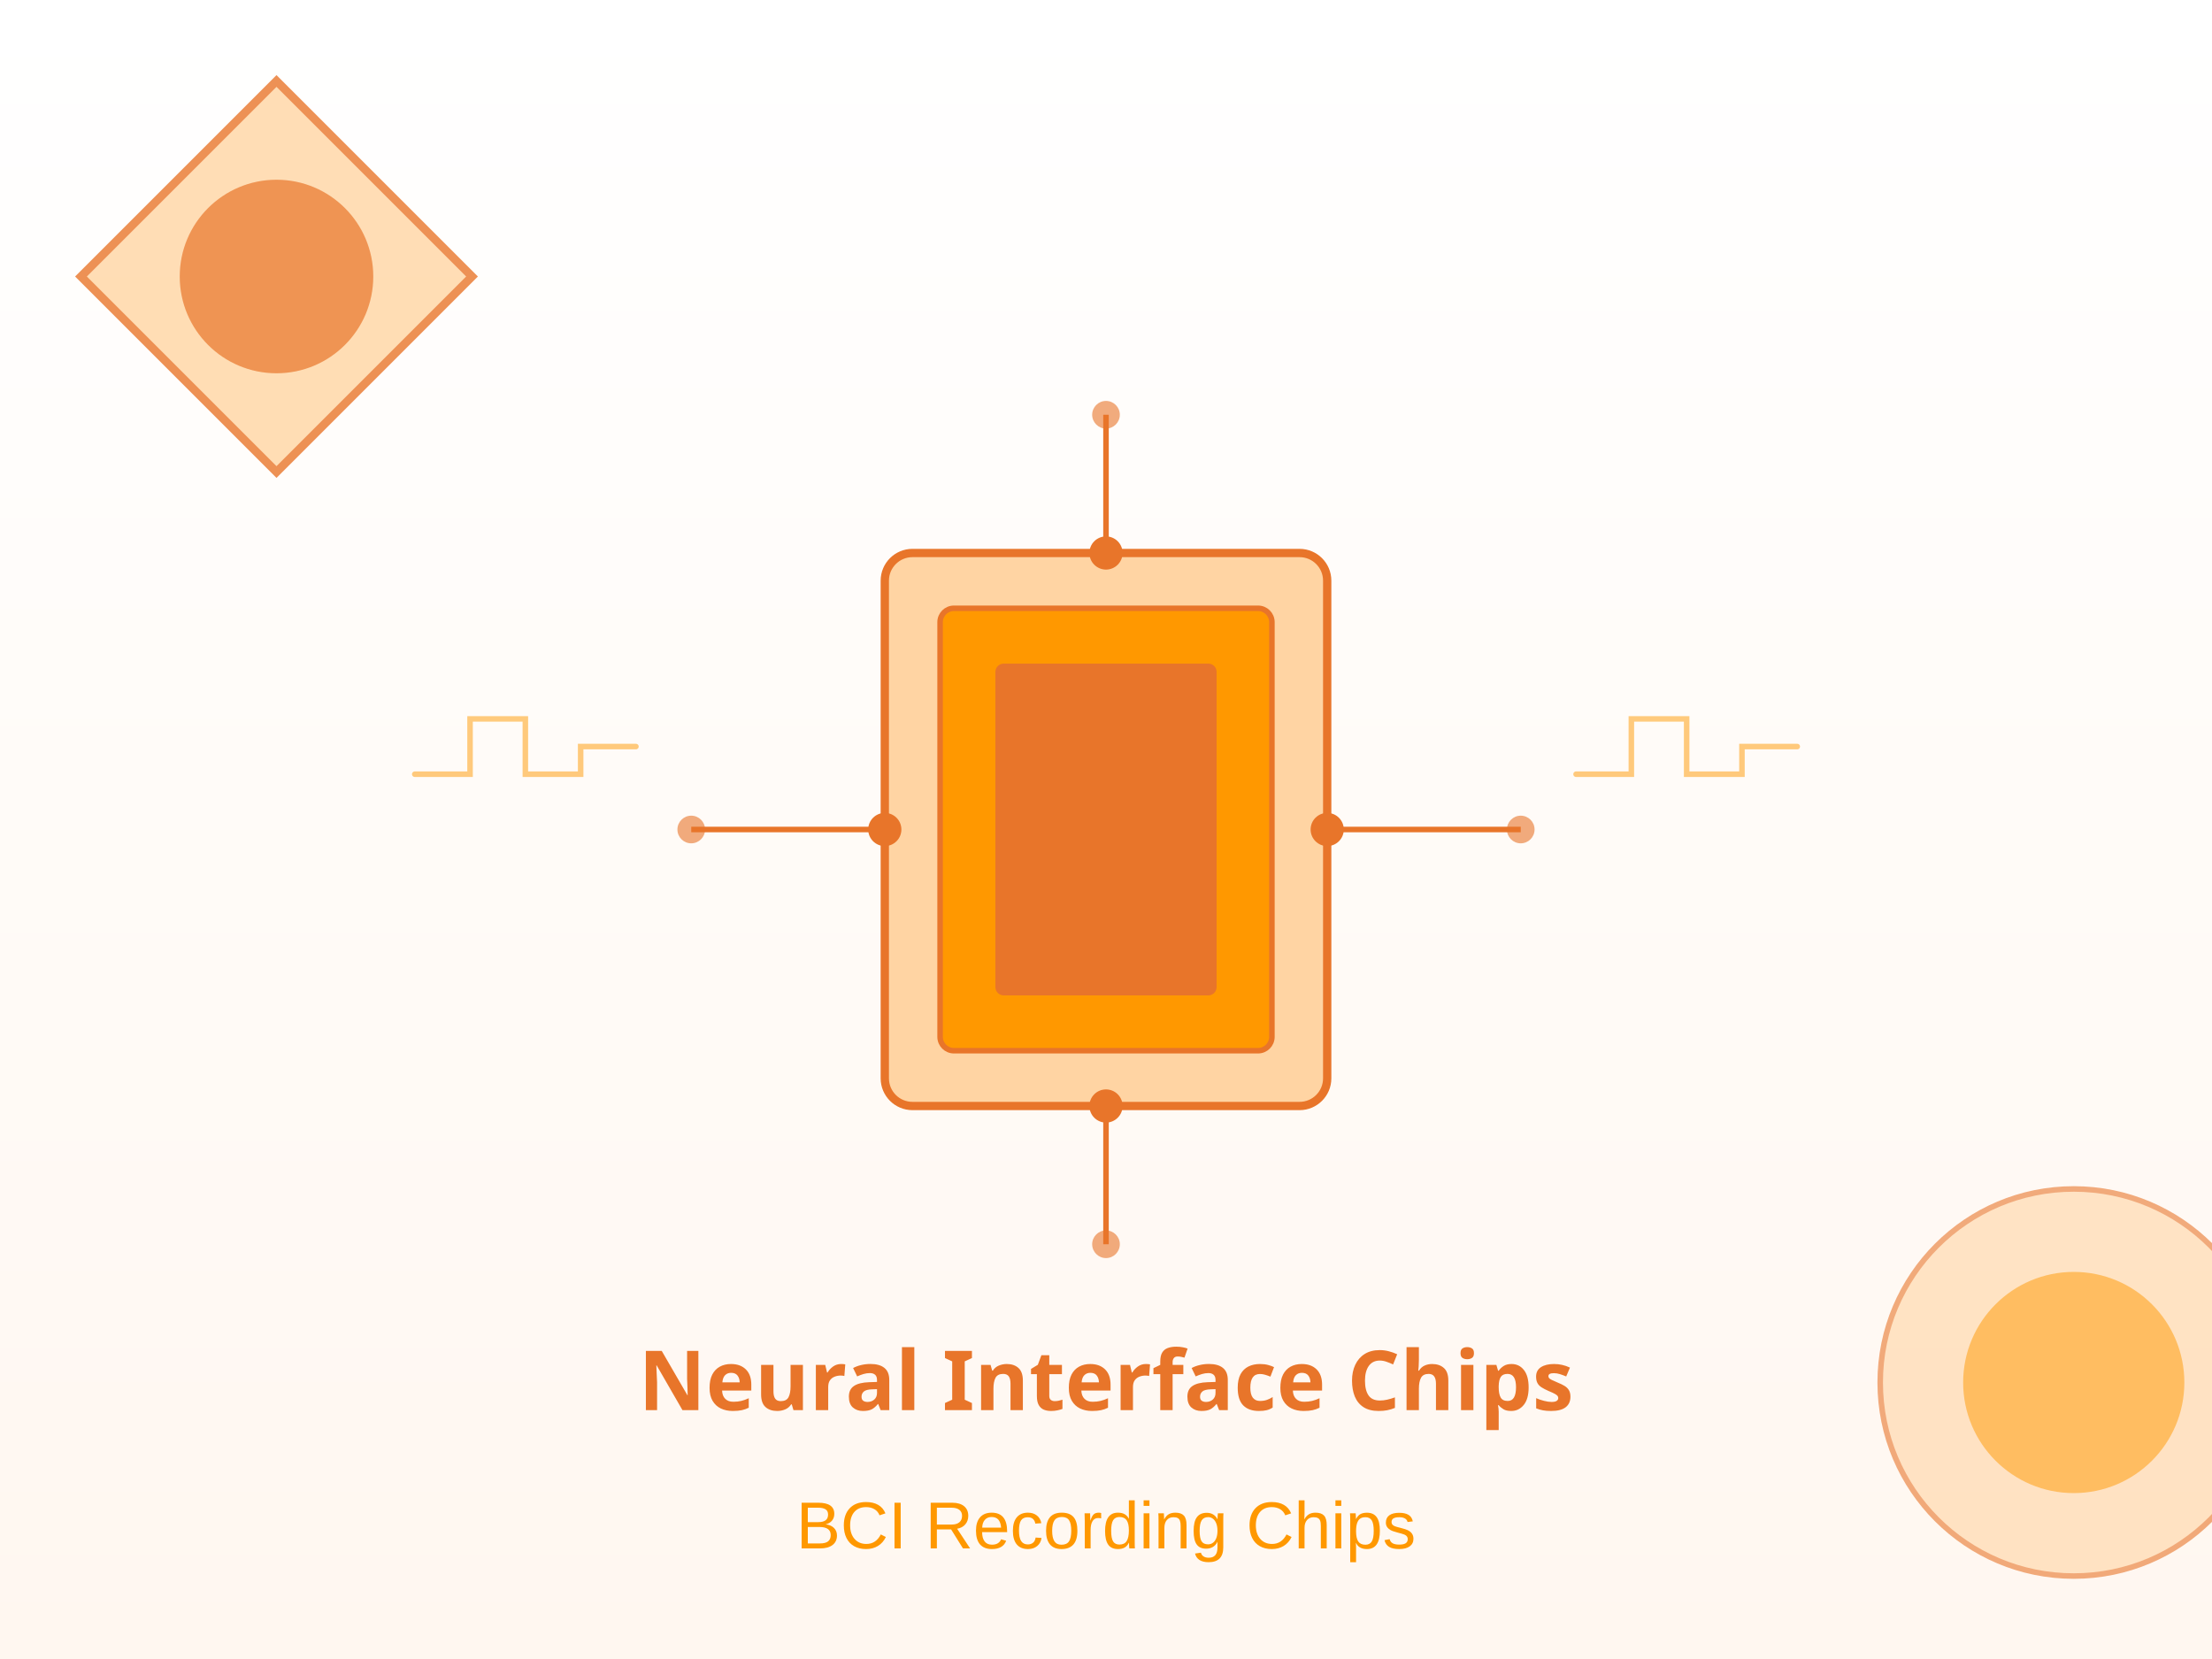
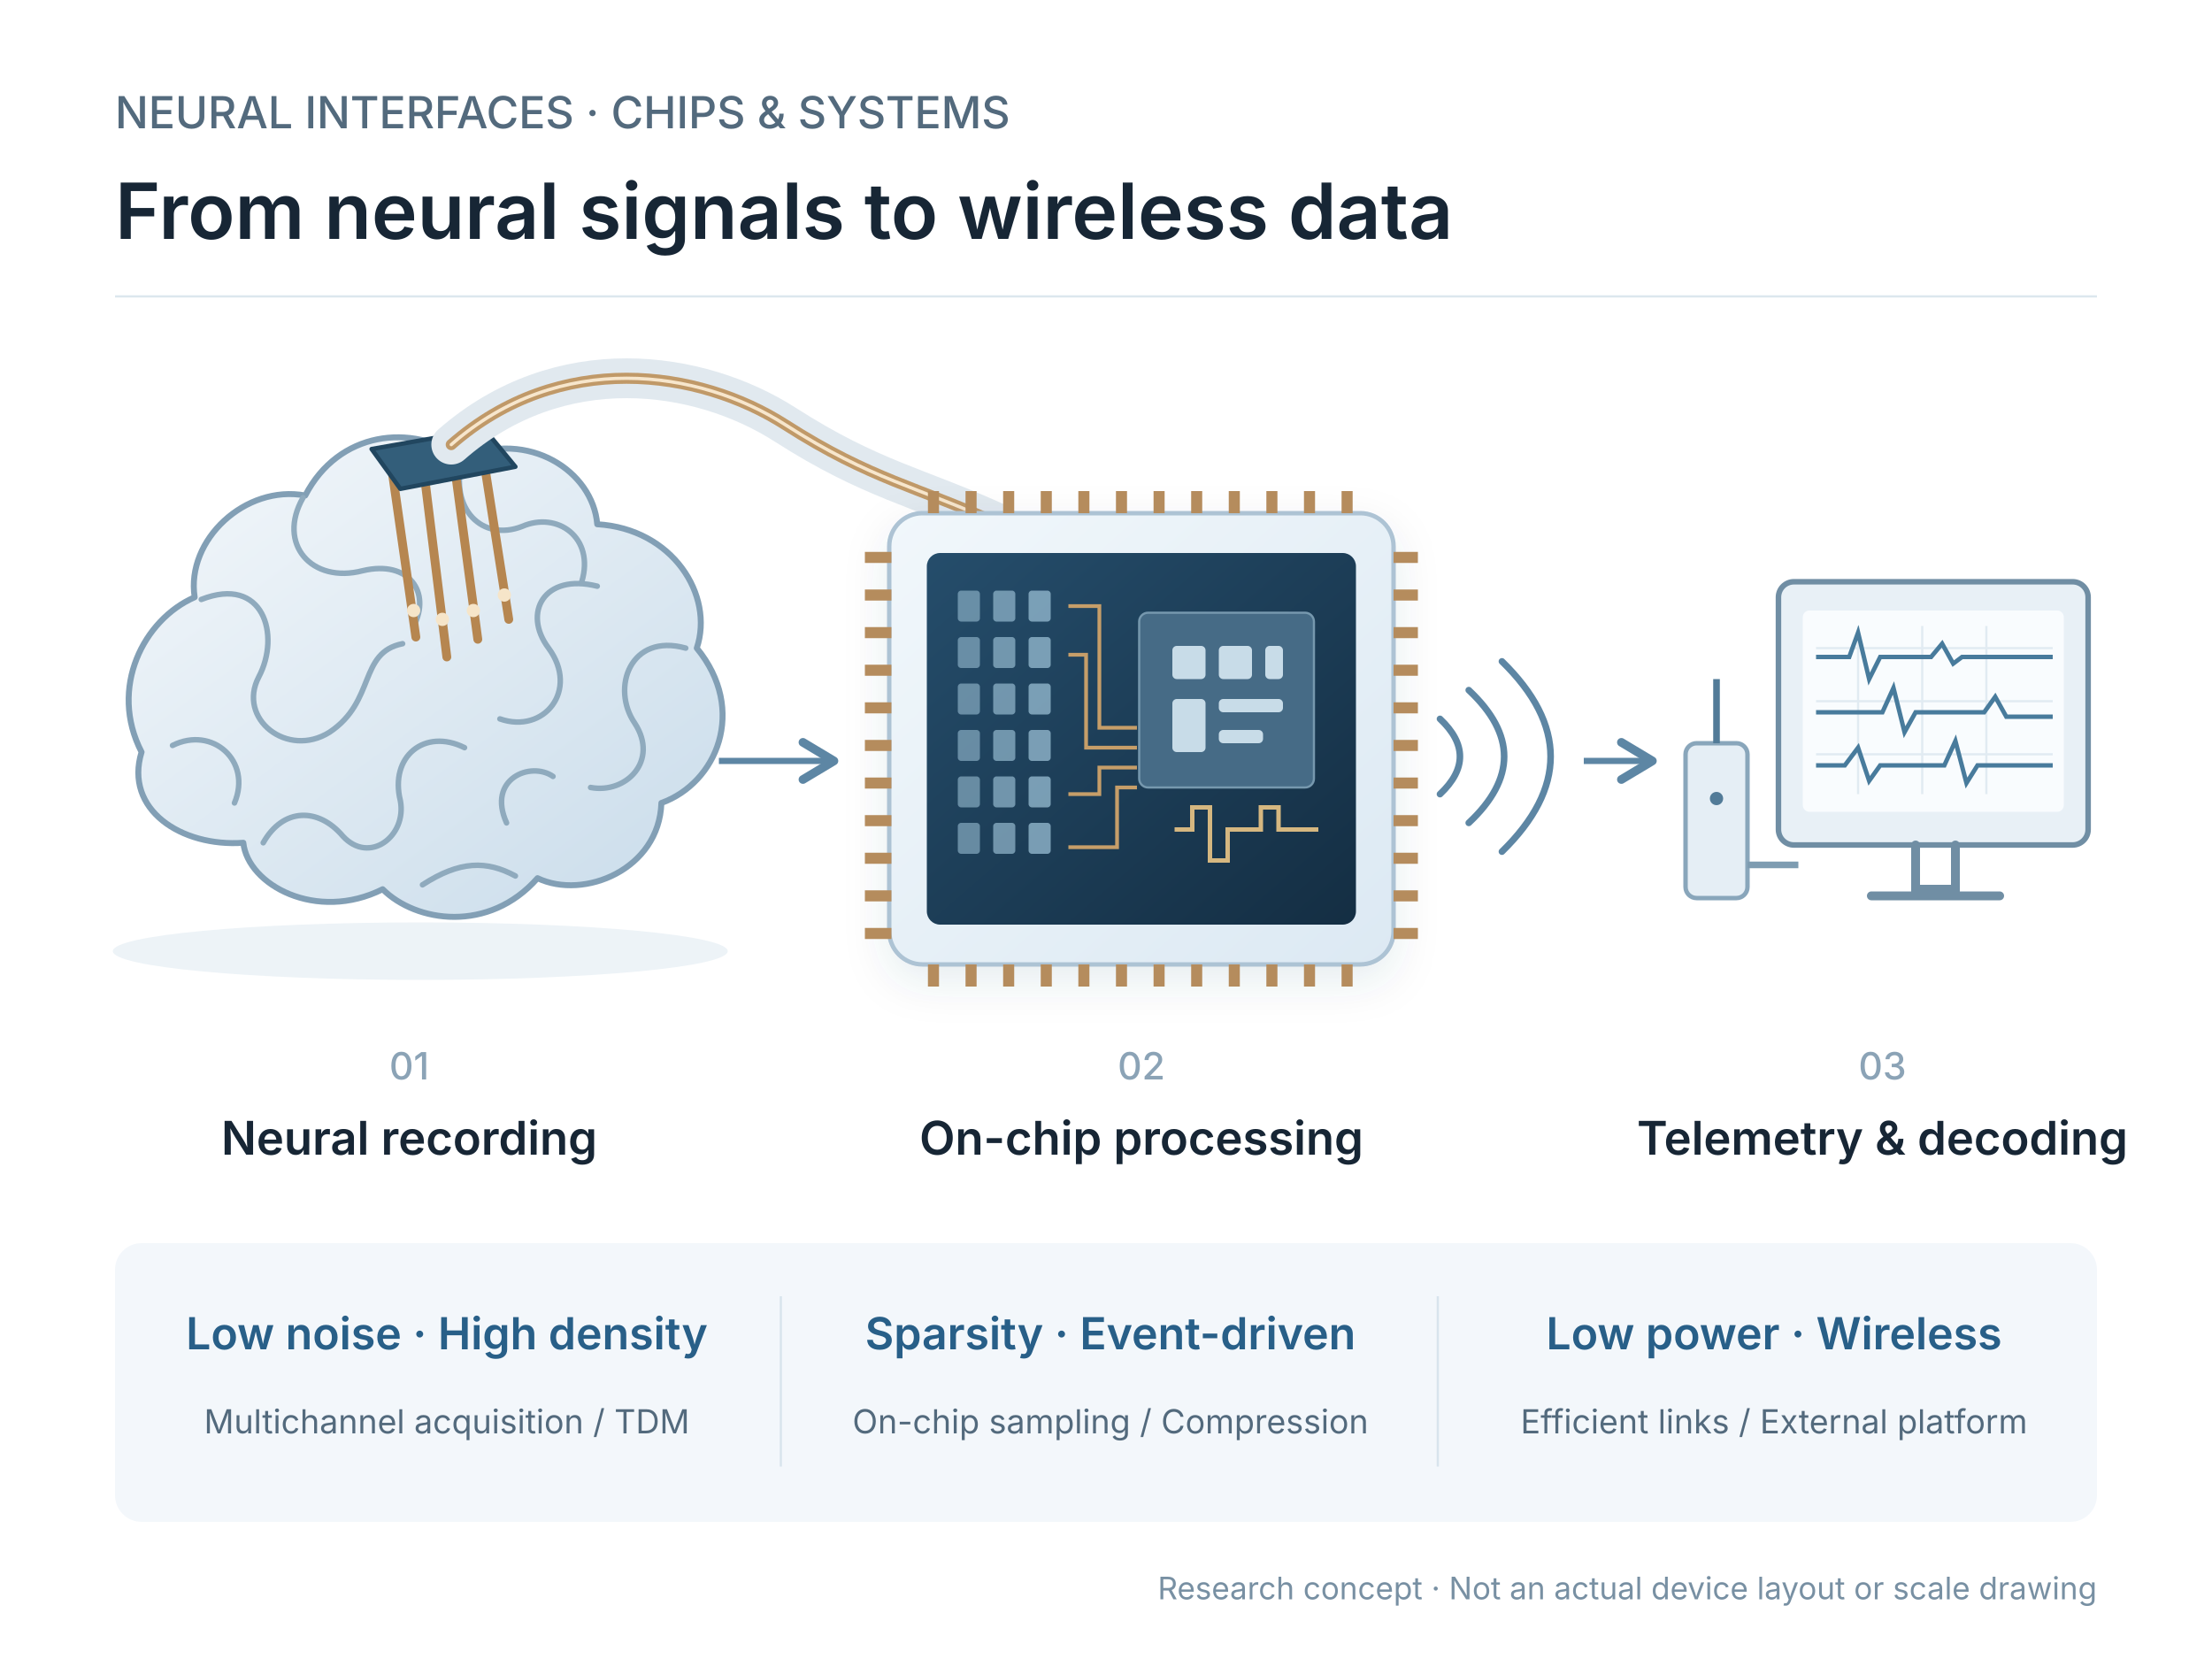
- <svg xmlns="http://www.w3.org/2000/svg" viewBox="0 0 800 600" width="800" height="600">
+ <svg xmlns="http://www.w3.org/2000/svg" width="1000" height="750" viewBox="0 0 1000 750" role="img" aria-labelledby="title desc" lang="en">
  <defs>
-     <linearGradient id="bg-grad" x1="0%" y1="0%" x2="0%" y2="100%">
-       <stop offset="0%" style="stop-color:#ffffff;stop-opacity:1" />
-       <stop offset="100%" style="stop-color:#fff7f0;stop-opacity:1" />
+     <linearGradient id="cortex" x1="0" y1="0" x2="0.9" y2="1">
+       <stop stop-color="#f4f8fb" />
+       <stop offset="1" stop-color="#cbddeb" />
    </linearGradient>
+     <linearGradient id="die" x1="0" y1="0" x2="1" y2="1">
+       <stop stop-color="#254d6b" />
+       <stop offset="1" stop-color="#142e43" />
+     </linearGradient>
+     <linearGradient id="board" x1="0" y1="0" x2="1" y2="1">
+       <stop stop-color="#f1f7fb" />
+       <stop offset="1" stop-color="#dce9f3" />
+     </linearGradient>
+     <marker id="arrow" markerWidth="8" markerHeight="8" refX="6" refY="4" orient="auto">
+       <path d="M1 1L6 4L1 7" fill="none" stroke="#5d86a4" stroke-width="1.4" stroke-linecap="round" stroke-linejoin="round" />
+     </marker>
+     <filter id="shadow" x="-25%" y="-25%" width="150%" height="160%">
+       <feDropShadow dx="0" dy="7" stdDeviation="10" flood-color="#244965" flood-opacity=".10" />
+     </filter>
  </defs>
-   <rect width="800" height="600" fill="url(#bg-grad)" />
-   <rect x="50" y="50" width="100" height="100" fill="#FFD4A3" stroke="#E8752A" stroke-width="3" opacity="0.8" transform="rotate(45 100 100)" />
-   <circle cx="100" cy="100" r="35" fill="#E8752A" opacity="0.7" />
-   <circle cx="750" cy="500" r="70" fill="#FFD4A3" stroke="#E8752A" stroke-width="2" opacity="0.6" />
-   <circle cx="750" cy="500" r="40" fill="#FF9800" opacity="0.5" />
-   <g id="chip-structure">
-     <rect x="320" y="200" width="160" height="200" fill="#FFD4A3" stroke="#E8752A" stroke-width="3" rx="10" />
-     <rect x="340" y="220" width="120" height="160" fill="#FF9800" stroke="#E8752A" stroke-width="2" rx="5" />
-     <rect x="360" y="240" width="80" height="120" fill="#E8752A" rx="3" />
-     <circle cx="400" cy="200" r="6" fill="#E8752A" />
-     <line x1="400" y1="200" x2="400" y2="150" stroke="#E8752A" stroke-width="2" />
-     <circle cx="400" cy="400" r="6" fill="#E8752A" />
-     <line x1="400" y1="400" x2="400" y2="450" stroke="#E8752A" stroke-width="2" />
-     <circle cx="320" cy="300" r="6" fill="#E8752A" />
-     <line x1="320" y1="300" x2="250" y2="300" stroke="#E8752A" stroke-width="2" />
-     <circle cx="480" cy="300" r="6" fill="#E8752A" />
-     <line x1="480" y1="300" x2="550" y2="300" stroke="#E8752A" stroke-width="2" />
+   <rect width="1000" height="750" fill="white" />
+   <g font-family="Inter, Segoe UI, Microsoft YaHei, Arial, sans-serif">
+     <text x="52" y="58" fill="#536a7d" font-size="20" font-weight="500" text-anchor="start">NEURAL INTERFACES · CHIPS &amp; SYSTEMS</text>
+     <text x="52" y="108" fill="#172635" font-size="35" font-weight="600" text-anchor="start">From neural signals to wireless data</text>
+     <path d="M52 134H948" stroke="#dce7ee" />
+     <g stroke-linejoin="round" stroke-linecap="round">
+       <ellipse cx="190" cy="430" rx="139" ry="13" fill="#edf3f7" />
+       <path d="M64 340C49 311 65 280 88 270C84 244 111 219 138 224C153 195 186 191 209 207C239 194 268 213 270 237C304 239 323 269 315 293C338 321 324 354 299 363C298 393 264 407 243 397C221 422 188 417 173 402C143 417 112 400 110 381C82 383 56 366 64 340Z" fill="url(#cortex)" stroke="#829fb5" stroke-width="2.7" />
+       <g fill="none" stroke="#8faabd" stroke-width="2.5">
+         <path d="M91 271C119 260 127 287 117 306C107 325 130 343 149 331C170 317 162 295 182 291" />
+         <path d="M137 225C125 246 141 264 164 258C185 253 195 268 187 283" />
+         <path d="M209 208C203 230 218 245 236 238C252 231 269 243 263 263" />
+         <path d="M270 265C246 259 236 277 248 293C262 312 246 332 226 325" />
+         <path d="M310 293C285 286 276 311 287 327C298 344 283 359 267 356" />
+         <path d="M78 337C96 328 114 344 106 363" />
+         <path d="M119 381C128 365 144 365 155 378C167 391 184 378 181 362C176 342 192 329 210 338" />
+         <path d="M191 400C208 389 220 389 233 396" />
+         <path d="M229 372C220 352 240 344 250 351" />
+       </g>
+       <path d="M177 211L188 288M191 208L202 297M205 207L216 289M219 210L230 280" stroke="#b68650" stroke-width="4" />
+       <g fill="#f6e5c9">
+         <circle cx="187" cy="276" r="3" />
+         <circle cx="200" cy="280" r="3" />
+         <circle cx="214" cy="276" r="3" />
+         <circle cx="228" cy="269" r="3" />
+       </g>
+       <path d="M168 203L219 194L233 211L181 221Z" fill="#335e7a" stroke="#21465f" stroke-width="2" />
+       <path d="M204 201C253 158 316 167 355 192S415 220 452 237" fill="none" stroke="#e1e9ef" stroke-width="18" />
+       <path d="M204 201C253 158 316 167 355 192S415 220 452 237" fill="none" stroke="#c09968" stroke-width="5" />
+       <path d="M204 201C253 158 316 167 355 192S415 220 452 237" fill="none" stroke="#f7e6cc" stroke-width="1.5" />
+     </g>
+     <g filter="url(#shadow)">
+       <rect x="402" y="232" width="228" height="204" rx="15" fill="url(#board)" stroke="#adc3d4" stroke-width="2" />
+     </g>
+     <path d="M391 252H403M630 252H641" stroke="#b58c5d" stroke-width="5" />
+     <path d="M391 269H403M630 269H641" stroke="#b58c5d" stroke-width="5" />
+     <path d="M391 286H403M630 286H641" stroke="#b58c5d" stroke-width="5" />
+     <path d="M391 303H403M630 303H641" stroke="#b58c5d" stroke-width="5" />
+     <path d="M391 320H403M630 320H641" stroke="#b58c5d" stroke-width="5" />
+     <path d="M391 337H403M630 337H641" stroke="#b58c5d" stroke-width="5" />
+     <path d="M391 354H403M630 354H641" stroke="#b58c5d" stroke-width="5" />
+     <path d="M391 371H403M630 371H641" stroke="#b58c5d" stroke-width="5" />
+     <path d="M391 388H403M630 388H641" stroke="#b58c5d" stroke-width="5" />
+     <path d="M391 405H403M630 405H641" stroke="#b58c5d" stroke-width="5" />
+     <path d="M391 422H403M630 422H641" stroke="#b58c5d" stroke-width="5" />
+     <path d="M422 222V232M422 436V446" stroke="#b58c5d" stroke-width="5" />
+     <path d="M439 222V232M439 436V446" stroke="#b58c5d" stroke-width="5" />
+     <path d="M456 222V232M456 436V446" stroke="#b58c5d" stroke-width="5" />
+     <path d="M473 222V232M473 436V446" stroke="#b58c5d" stroke-width="5" />
+     <path d="M490 222V232M490 436V446" stroke="#b58c5d" stroke-width="5" />
+     <path d="M507 222V232M507 436V446" stroke="#b58c5d" stroke-width="5" />
+     <path d="M524 222V232M524 436V446" stroke="#b58c5d" stroke-width="5" />
+     <path d="M541 222V232M541 436V446" stroke="#b58c5d" stroke-width="5" />
+     <path d="M558 222V232M558 436V446" stroke="#b58c5d" stroke-width="5" />
+     <path d="M575 222V232M575 436V446" stroke="#b58c5d" stroke-width="5" />
+     <path d="M592 222V232M592 436V446" stroke="#b58c5d" stroke-width="5" />
+     <path d="M609 222V232M609 436V446" stroke="#b58c5d" stroke-width="5" />
+     <rect x="419" y="250" width="194" height="168" rx="6" fill="url(#die)" />
+     <rect x="433" y="267" width="10" height="14" rx="1.5" fill="#94b9ce" opacity="0.62" />
+     <rect x="449" y="267" width="10" height="14" rx="1.5" fill="#94b9ce" opacity="0.7" />
+     <rect x="465" y="267" width="10" height="14" rx="1.5" fill="#94b9ce" opacity="0.78" />
+     <rect x="433" y="288" width="10" height="14" rx="1.5" fill="#94b9ce" opacity="0.62" />
+     <rect x="449" y="288" width="10" height="14" rx="1.5" fill="#94b9ce" opacity="0.7" />
+     <rect x="465" y="288" width="10" height="14" rx="1.5" fill="#94b9ce" opacity="0.78" />
+     <rect x="433" y="309" width="10" height="14" rx="1.5" fill="#94b9ce" opacity="0.62" />
+     <rect x="449" y="309" width="10" height="14" rx="1.5" fill="#94b9ce" opacity="0.7" />
+     <rect x="465" y="309" width="10" height="14" rx="1.5" fill="#94b9ce" opacity="0.78" />
+     <rect x="433" y="330" width="10" height="14" rx="1.5" fill="#94b9ce" opacity="0.62" />
+     <rect x="449" y="330" width="10" height="14" rx="1.5" fill="#94b9ce" opacity="0.7" />
+     <rect x="465" y="330" width="10" height="14" rx="1.5" fill="#94b9ce" opacity="0.78" />
+     <rect x="433" y="351" width="10" height="14" rx="1.5" fill="#94b9ce" opacity="0.62" />
+     <rect x="449" y="351" width="10" height="14" rx="1.5" fill="#94b9ce" opacity="0.7" />
+     <rect x="465" y="351" width="10" height="14" rx="1.5" fill="#94b9ce" opacity="0.78" />
+     <rect x="433" y="372" width="10" height="14" rx="1.5" fill="#94b9ce" opacity="0.62" />
+     <rect x="449" y="372" width="10" height="14" rx="1.5" fill="#94b9ce" opacity="0.7" />
+     <rect x="465" y="372" width="10" height="14" rx="1.5" fill="#94b9ce" opacity="0.78" />
+     <g fill="none" stroke="#c69e69" stroke-width="1.7">
+       <path d="M483 274H497V329H514M483 296H491V338H514M483 359H497V347H514M483 383H505V356H514" />
+     </g>
+     <rect x="515" y="277" width="79" height="79" rx="4" fill="#466b86" stroke="#7698ae" />
+     <g fill="#c8dce8">
+       <rect x="530" y="292" width="15" height="15" rx="2" />
+       <rect x="551" y="292" width="15" height="15" rx="2" />
+       <rect x="572" y="292" width="8" height="15" rx="2" />
+       <rect x="530" y="316" width="15" height="24" rx="2" />
+       <rect x="551" y="316" width="29" height="6" rx="2" />
+       <rect x="551" y="330" width="20" height="6" rx="2" />
+     </g>
+     <path d="M531 375H539V365H547V389H555V375H570V365H578V375H596" fill="none" stroke="#d5b780" stroke-width="2" />
+     <path d="M325 344H377" fill="none" stroke="#5d86a4" stroke-width="2.8" marker-end="url(#arrow)" />
+     <g fill="none" stroke="#5d86a4" stroke-width="3" stroke-linecap="round">
+       <path d="M651 325Q669 342 651 359" />
+       <path d="M664 312Q696 342 664 372" />
+       <path d="M679 299Q723 342 679 385" />
+     </g>
+     <path d="M716 344H747" fill="none" stroke="#5d86a4" stroke-width="2.8" marker-end="url(#arrow)" />
+     <rect x="762" y="336" width="28" height="70" rx="5" fill="#e5eef5" stroke="#89a6bb" stroke-width="2" />
+     <path d="M776 336V307" stroke="#527b98" stroke-width="3" />
+     <circle cx="776" cy="361" r="3" fill="#527b98" />
+     <path d="M790 391H813" stroke="#7e9cb1" stroke-width="3" />
+     <rect x="804" y="263" width="140" height="119" rx="7" fill="#e8f0f6" stroke="#708ea4" stroke-width="2.5" />
+     <rect x="815" y="276" width="118" height="91" rx="3" fill="#f9fcfe" />
+     <g stroke="#e1ebf2" stroke-width="1">
+       <path d="M821 293H928M821 317H928M821 341H928M840 283V359M869 283V359M898 283V359" />
+     </g>
+     <g fill="none" stroke="#487b9c" stroke-width="2">
+       <path d="M821 297H836L840 286L845 307L850 297H873L878 291L883 300L887 297H928" />
+       <path d="M821 322H851L856 311L861 331L866 322H897L902 315L907 324H928" />
+       <path d="M821 346H834L840 338L845 353L850 346H879L884 335L889 354L894 346H928" />
+     </g>
+     <path d="M866 382V402H884V382M846 405H904" fill="none" stroke="#708ea4" stroke-width="4" stroke-linecap="round" />
+     <text x="185" y="488" fill="#8ba3b6" font-size="17" font-weight="500" text-anchor="middle">01</text>
+     <text x="516" y="488" fill="#8ba3b6" font-size="17" font-weight="500" text-anchor="middle">02</text>
+     <text x="851" y="488" fill="#8ba3b6" font-size="17" font-weight="500" text-anchor="middle">03</text>
+     <text x="185" y="522" fill="#172635" font-size="21" font-weight="600" text-anchor="middle">Neural recording</text>
+     <text x="516" y="522" fill="#172635" font-size="21" font-weight="600" text-anchor="middle">On-chip processing</text>
+     <text x="851" y="522" fill="#172635" font-size="21" font-weight="600" text-anchor="middle">Telemetry &amp; decoding</text>
+     <rect x="52" y="562" width="896" height="126" rx="12" fill="#f3f7fb" />
+     <path d="M353 586V663M650 586V663" stroke="#d8e4ed" />
+     <text x="202" y="610" fill="#285f88" font-size="20" font-weight="600" text-anchor="middle">Low noise · High density</text>
+     <text x="202" y="648" fill="#536a7d" font-size="15" font-weight="400" text-anchor="middle">Multichannel acquisition / TDM</text>
+     <text x="502" y="610" fill="#285f88" font-size="20" font-weight="600" text-anchor="middle">Sparsity · Event-driven</text>
+     <text x="502" y="648" fill="#536a7d" font-size="15" font-weight="400" text-anchor="middle">On-chip sampling / Compression</text>
+     <text x="802" y="610" fill="#285f88" font-size="20" font-weight="600" text-anchor="middle">Low power · Wireless</text>
+     <text x="802" y="648" fill="#536a7d" font-size="15" font-weight="400" text-anchor="middle">Efficient links / External platform</text>
+     <text x="948" y="723" fill="#7890a3" font-size="14" font-weight="400" text-anchor="end">Research concept · Not an actual device layout or scale drawing</text>
  </g>
-   <g fill="#E8752A" opacity="0.6">
-     <circle cx="250" cy="300" r="5" />
-     <circle cx="550" cy="300" r="5" />
-     <circle cx="400" cy="150" r="5" />
-     <circle cx="400" cy="450" r="5" />
-   </g>
-   <g stroke="#FF9800" stroke-width="2" fill="none" opacity="0.5">
-     <path d="M 150 280 L 170 280 L 170 260 L 190 260 L 190 280 L 210 280 L 210 270 L 230 270" stroke-linecap="round" />
-     <path d="M 570 280 L 590 280 L 590 260 L 610 260 L 610 280 L 630 280 L 630 270 L 650 270" stroke-linecap="round" />
-   </g>
-   <text x="400" y="510" font-size="30" font-weight="bold" text-anchor="middle" fill="#E8752A" font-family="SimHei, sans-serif">Neural Interface Chips</text>
-   <text x="400" y="560" font-size="24" text-anchor="middle" fill="#FF9800" font-family="Arial, sans-serif">
-     BCI Recording Chips
-   </text>
</svg>
